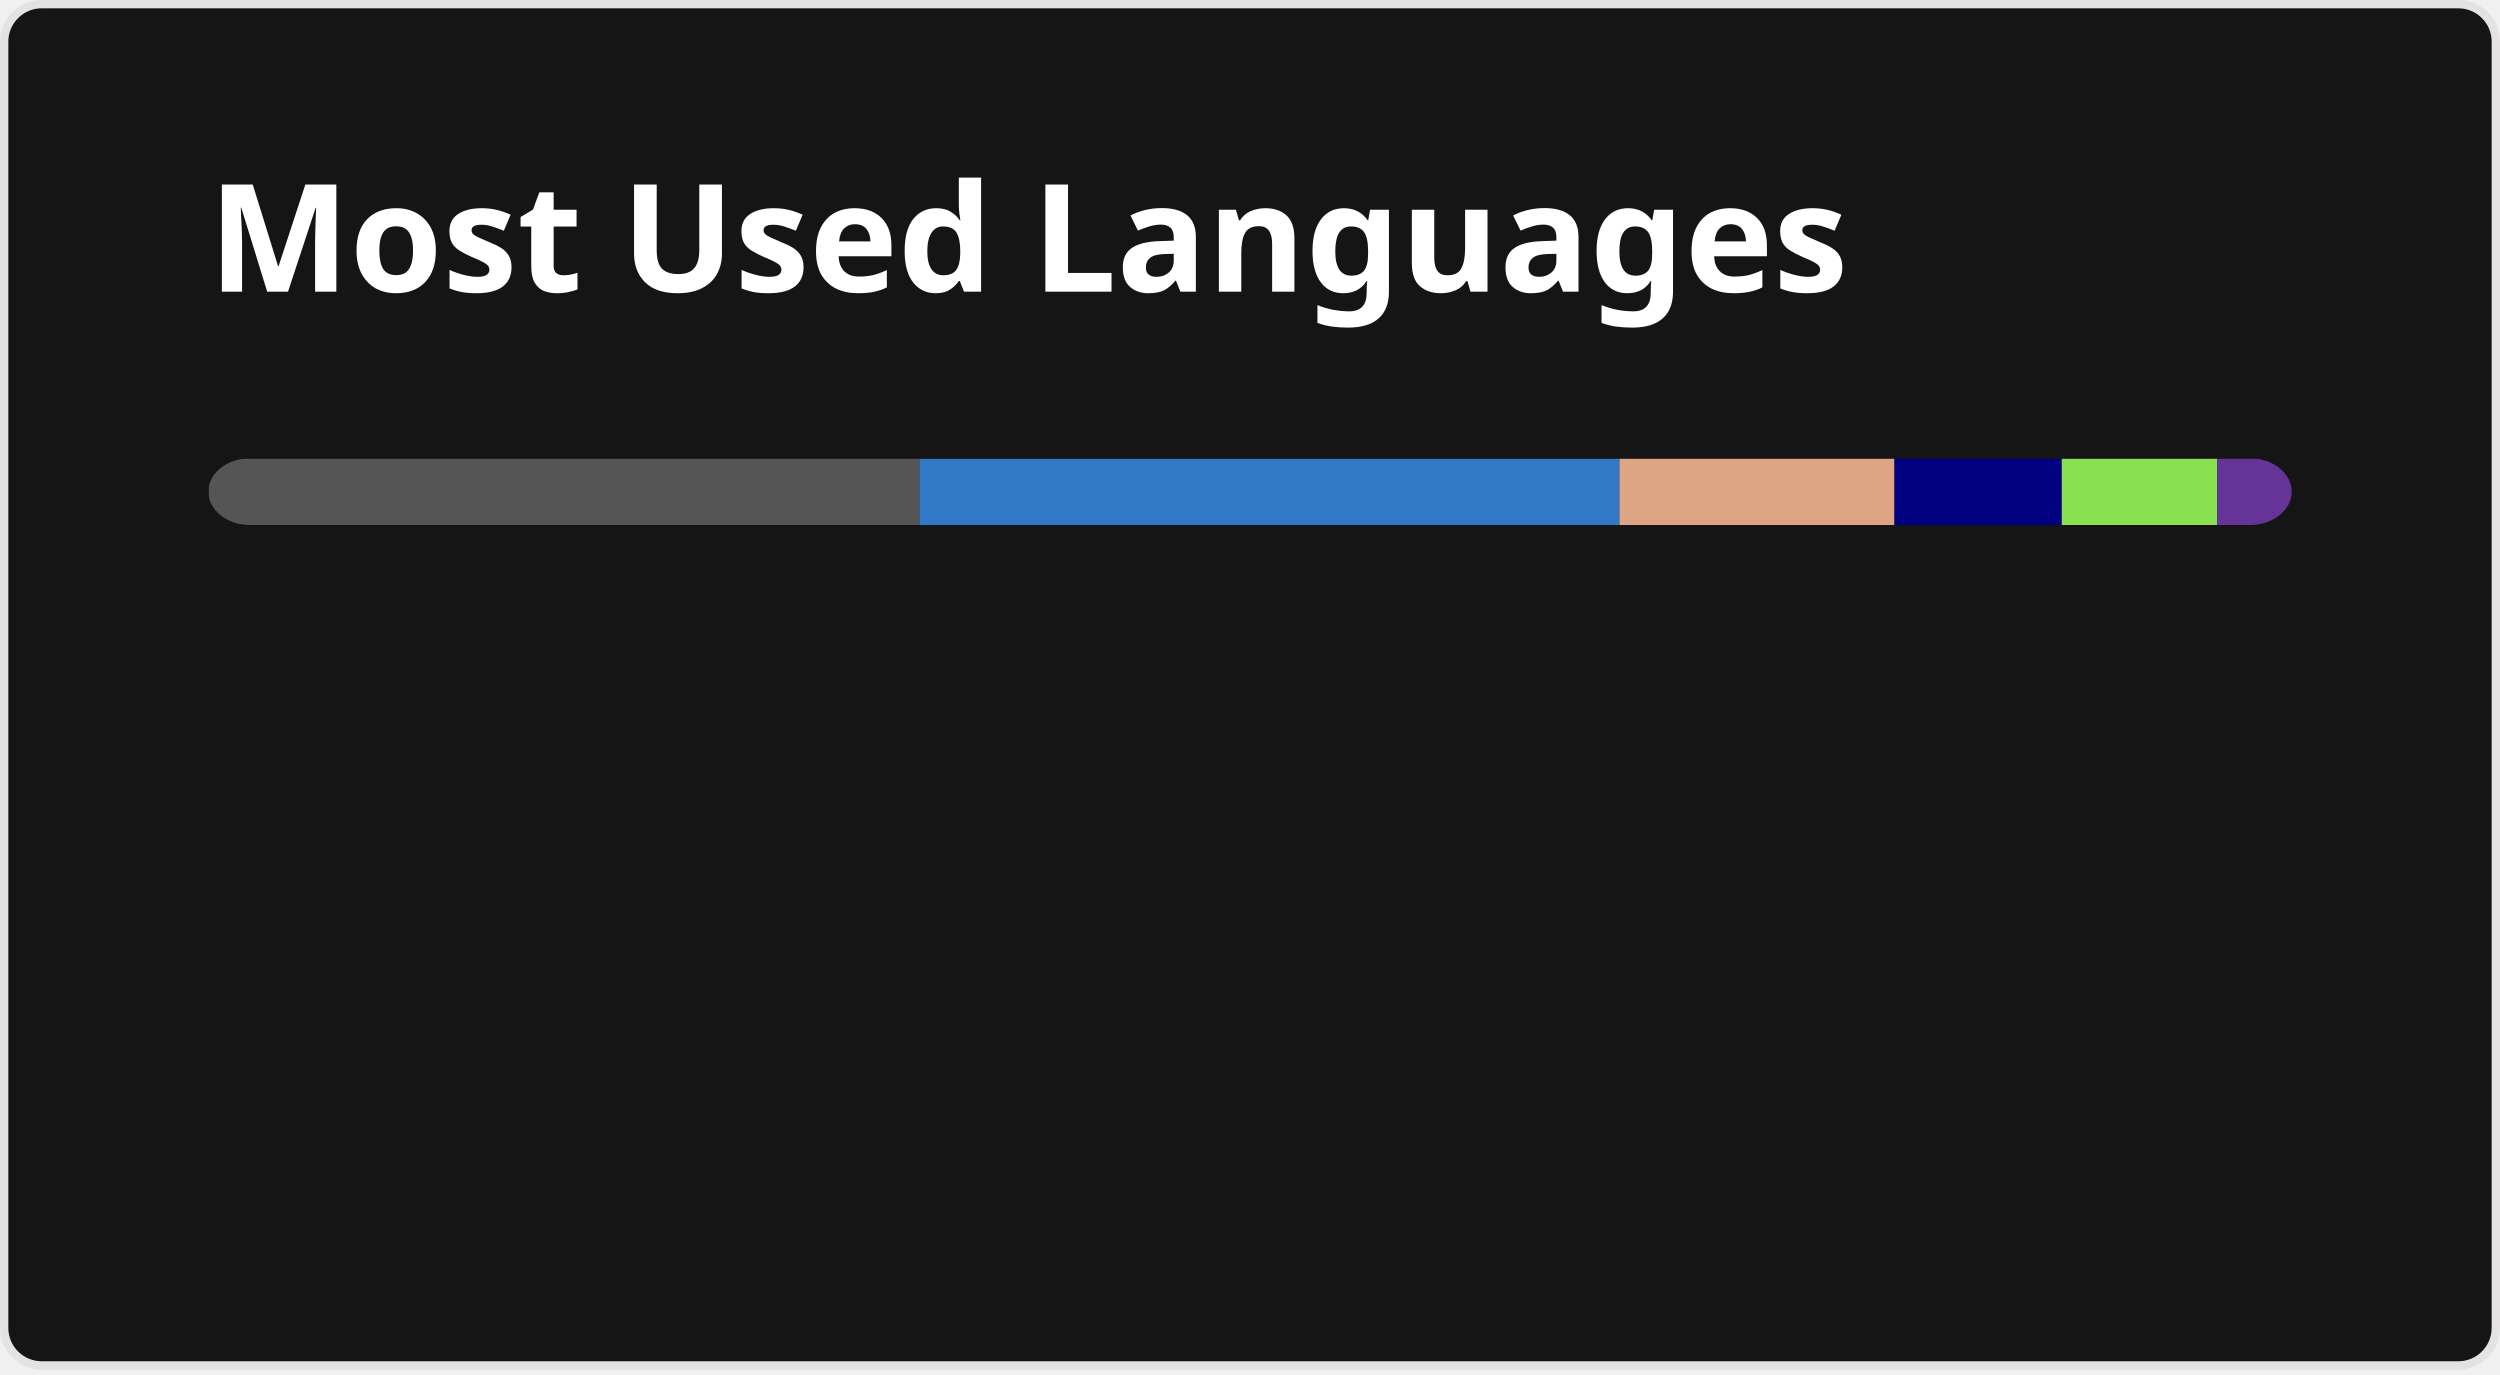
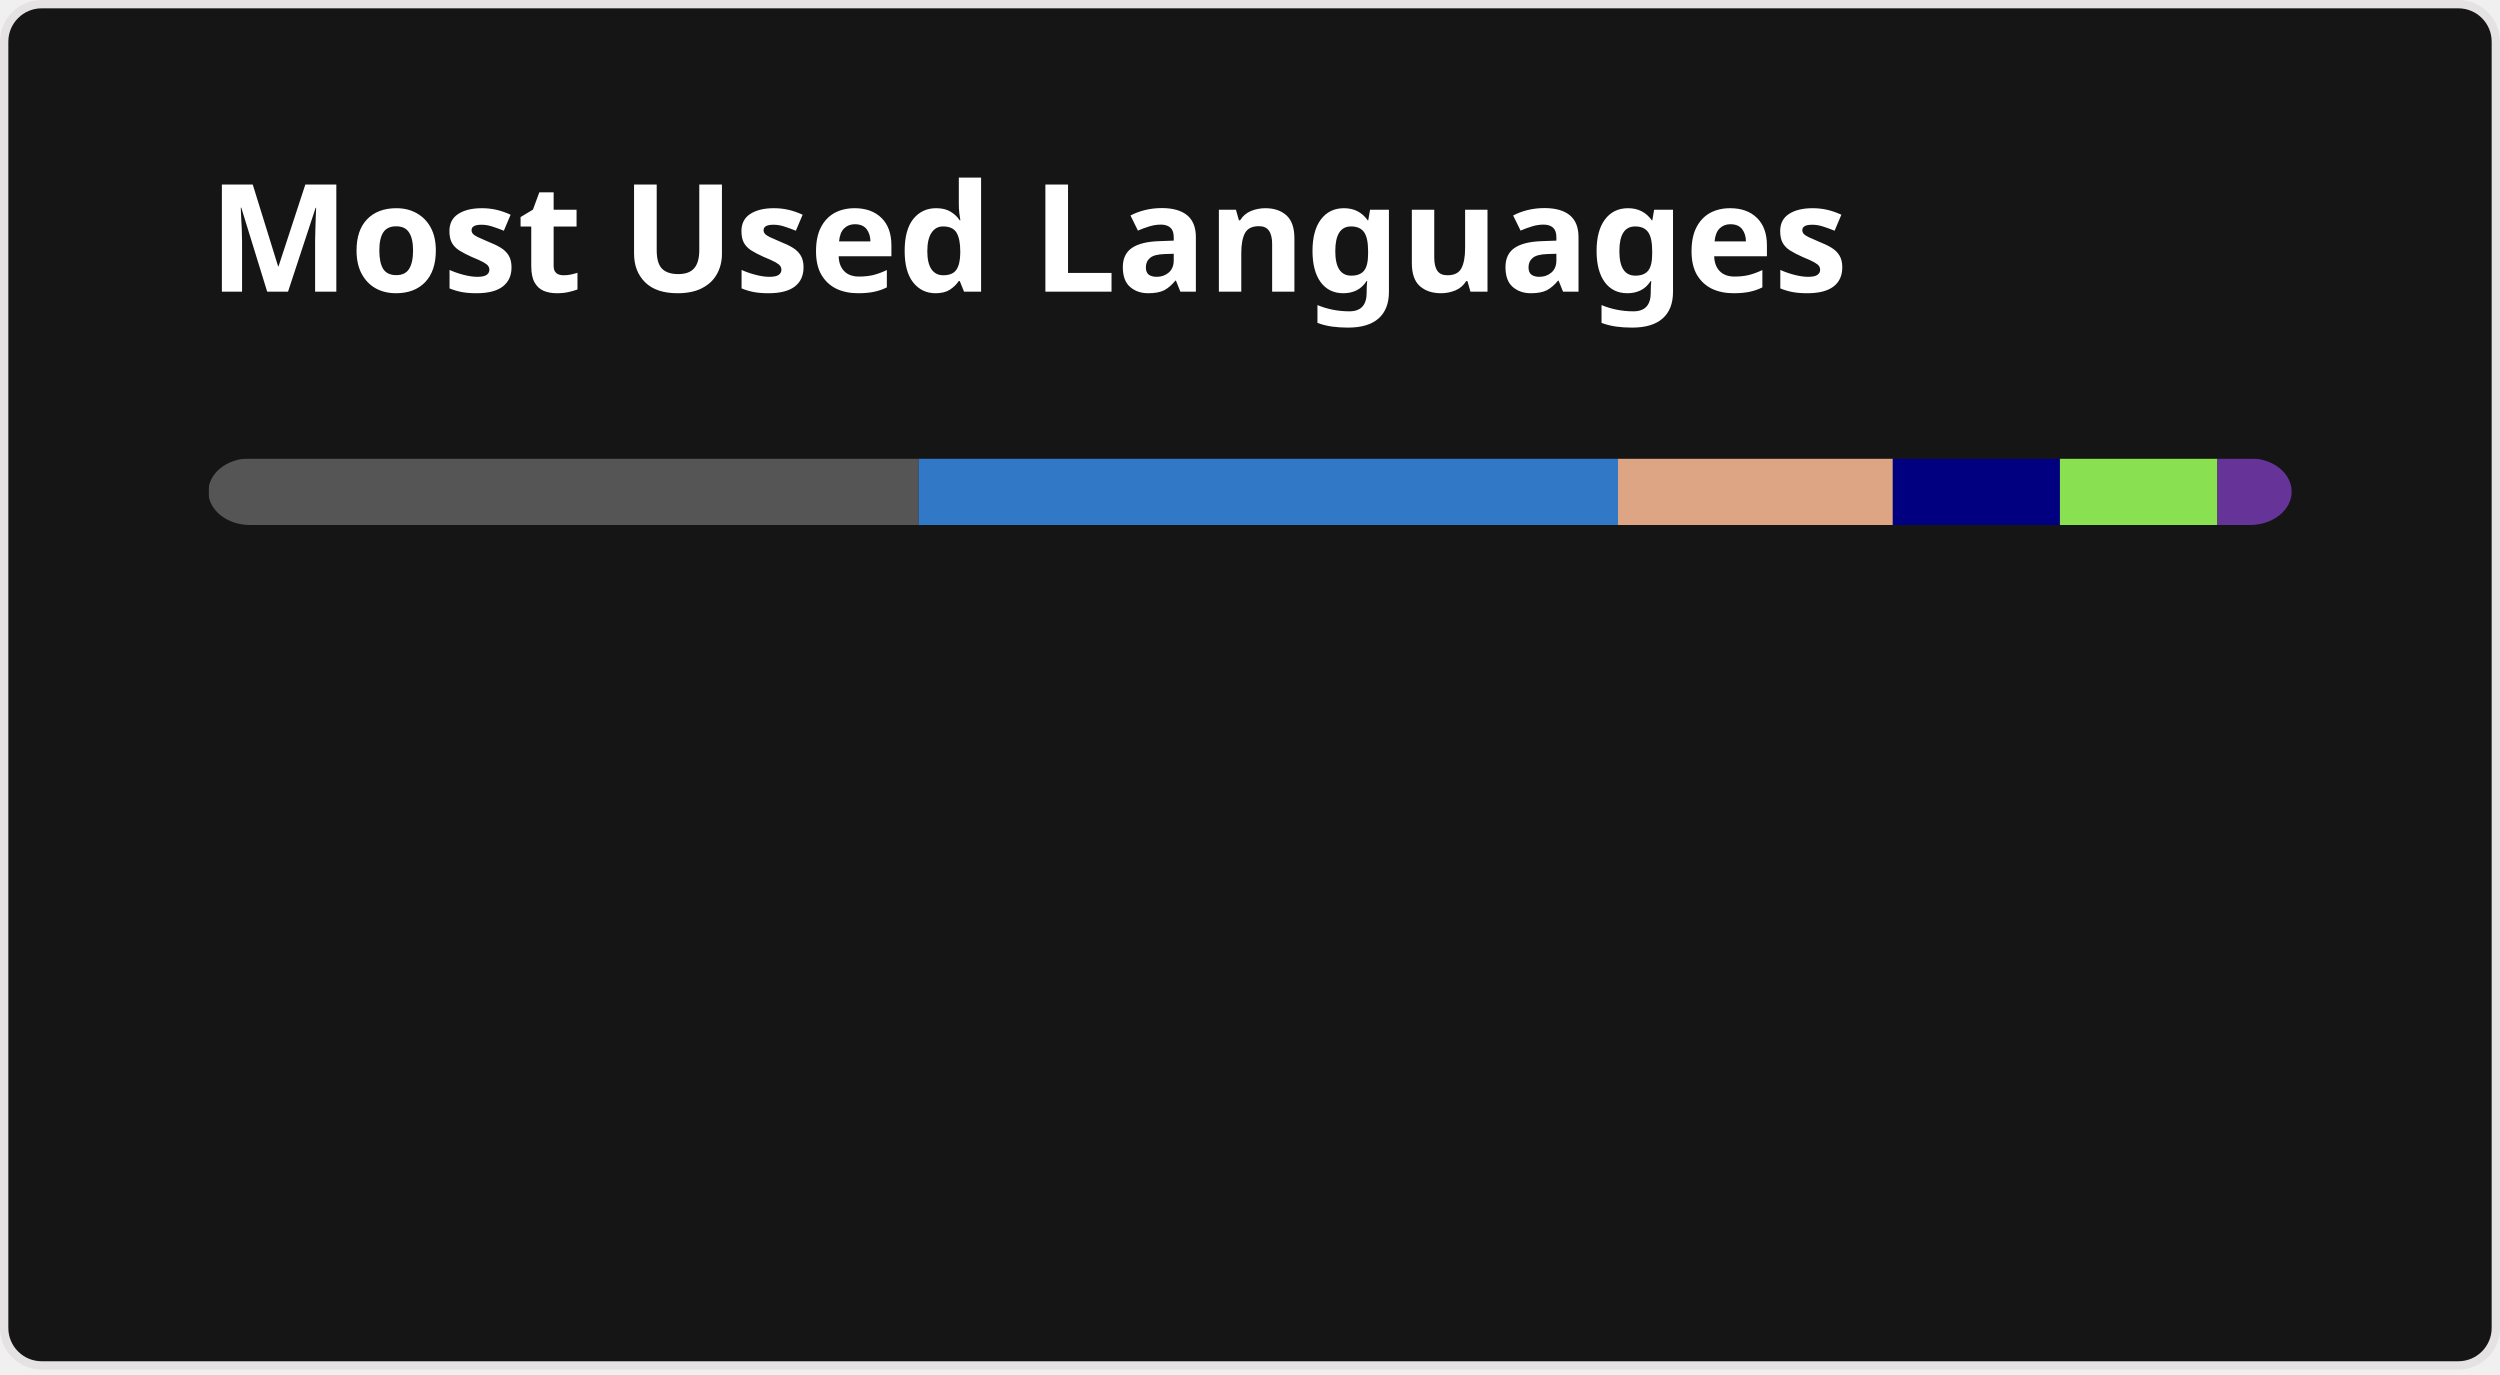
<svg xmlns="http://www.w3.org/2000/svg" width="300" height="165" viewBox="0 0 300 165" fill="none" role="img" aria-labelledby="descId">
  <style>
          .header {
            font: 600 18px 'Segoe UI', Ubuntu, Sans-Serif;
            fill: #fff;
            animation: fadeInAnimation 0.8s ease-in-out forwards;
          }
          @supports(-moz-appearance: auto) {
            /* Selector detects Firefox */
            .header { font-size: 15.5px; }
          }
          
    @keyframes slideInAnimation {
      from {
        width: 0;
      }
      to {
        width: calc(100%-100px);
      }
    }
    @keyframes growWidthAnimation {
      from {
        width: 0;
      }
      to {
        width: 100%;
      }
    }
    .stat {
      font: 600 14px 'Segoe UI', Ubuntu, "Helvetica Neue", Sans-Serif; fill: #9f9f9f;
    }
    @supports(-moz-appearance: auto) {
      /* Selector detects Firefox */
      .stat { font-size:12px; }
    }
    .bold { font-weight: 700 }
    .lang-name {
      font: 400 11px "Segoe UI", Ubuntu, Sans-Serif;
      fill: #9f9f9f;
    }
    .stagger {
      opacity: 0;
      animation: fadeInAnimation 0.3s ease-in-out forwards;
    }
    #rect-mask rect{
      animation: slideInAnimation 1s ease-in-out forwards;
    }
    .lang-progress{
      animation: growWidthAnimation 0.6s ease-in-out forwards;
    }
    

          
      /* Animations */
      @keyframes scaleInAnimation {
        from {
          transform: translate(-5px, 5px) scale(0);
        }
        to {
          transform: translate(-5px, 5px) scale(1);
        }
      }
      @keyframes fadeInAnimation {
        from {
          opacity: 0;
        }
        to {
          opacity: 1;
        }
      }
    
          
        </style>
  <rect data-testid="card-bg" x="0.5" y="0.5" rx="4.5" height="99%" stroke="#e4e2e2" width="299" fill="#151515" stroke-opacity="1" />
  <g data-testid="card-title" transform="translate(25, 35)">
    <g transform="translate(0, 0)">
      <text x="0" y="0" class="header" data-testid="header">Most Used Languages</text>
    </g>
  </g>
  <g data-testid="main-card-body" transform="translate(0, 55)">
    <svg data-testid="lang-items" x="25">
      <mask id="rect-mask">
        <rect x="0" y="0" width="250" height="8" fill="white" rx="5" />
      </mask>
-       <rect mask="url(#rect-mask)" data-testid="lang-progress" x="0" y="0" width="85.33" height="8" fill="#555555" />
-       <rect mask="url(#rect-mask)" data-testid="lang-progress" x="85.33" y="0" width="84" height="8" fill="#3178c6" />
-       <rect mask="url(#rect-mask)" data-testid="lang-progress" x="169.33" y="0" width="33.01" height="8" fill="#dea584" />
-       <rect mask="url(#rect-mask)" data-testid="lang-progress" x="202.34" y="0" width="20.07" height="8" fill="#000080" />
-       <rect mask="url(#rect-mask)" data-testid="lang-progress" x="222.41" y="0" width="18.66" height="8" fill="#89e051" />
-       <rect mask="url(#rect-mask)" data-testid="lang-progress" x="241.07" y="0" width="18.93" height="8" fill="#663399" />
+       <rect mask="url(#rect-mask)" data-testid="lang-progress" x="0" y="0" width="85.24" height="8" fill="#555555" />
+       <rect mask="url(#rect-mask)" data-testid="lang-progress" x="85.24" y="0" width="83.92" height="8" fill="#3178c6" />
+       <rect mask="url(#rect-mask)" data-testid="lang-progress" x="169.16" y="0" width="32.98" height="8" fill="#dea584" />
+       <rect mask="url(#rect-mask)" data-testid="lang-progress" x="202.14" y="0" width="20.05" height="8" fill="#000080" />
+       <rect mask="url(#rect-mask)" data-testid="lang-progress" x="222.19" y="0" width="18.9" height="8" fill="#89e051" />
+       <rect mask="url(#rect-mask)" data-testid="lang-progress" x="241.09" y="0" width="18.92" height="8" fill="#663399" />
      <g transform="translate(0, 25)">
        <g transform="translate(0, 0)">
          <g transform="translate(0, 0)">
            <g class="stagger" style="animation-delay: 450ms">
              <circle cx="5" cy="6" r="5" fill="#555555" />
              <text data-testid="lang-name" x="15" y="10" class="lang-name">
-         C 34.13%
+         C 34.09%
      </text>
            </g>
          </g>
          <g transform="translate(0, 25)">
            <g class="stagger" style="animation-delay: 600ms">
              <circle cx="5" cy="6" r="5" fill="#3178c6" />
              <text data-testid="lang-name" x="15" y="10" class="lang-name">
-         TypeScript 33.60%
+         TypeScript 33.57%
      </text>
            </g>
          </g>
          <g transform="translate(0, 50)">
            <g class="stagger" style="animation-delay: 750ms">
              <circle cx="5" cy="6" r="5" fill="#dea584" />
              <text data-testid="lang-name" x="15" y="10" class="lang-name">
-         Rust 13.20%
+         Rust 13.19%
      </text>
            </g>
          </g>
        </g>
        <g transform="translate(150, 0)">
          <g transform="translate(0, 0)">
            <g class="stagger" style="animation-delay: 450ms">
              <circle cx="5" cy="6" r="5" fill="#000080" />
              <text data-testid="lang-name" x="15" y="10" class="lang-name">
-         Lua 8.03%
+         Lua 8.02%
      </text>
            </g>
          </g>
          <g transform="translate(0, 25)">
            <g class="stagger" style="animation-delay: 600ms">
              <circle cx="5" cy="6" r="5" fill="#89e051" />
              <text data-testid="lang-name" x="15" y="10" class="lang-name">
-         Shell 7.46%
+         Shell 7.56%
      </text>
            </g>
          </g>
          <g transform="translate(0, 50)">
            <g class="stagger" style="animation-delay: 750ms">
              <circle cx="5" cy="6" r="5" fill="#663399" />
              <text data-testid="lang-name" x="15" y="10" class="lang-name">
        CSS 3.57%
      </text>
            </g>
          </g>
        </g>
      </g>
    </svg>
  </g>
</svg>
